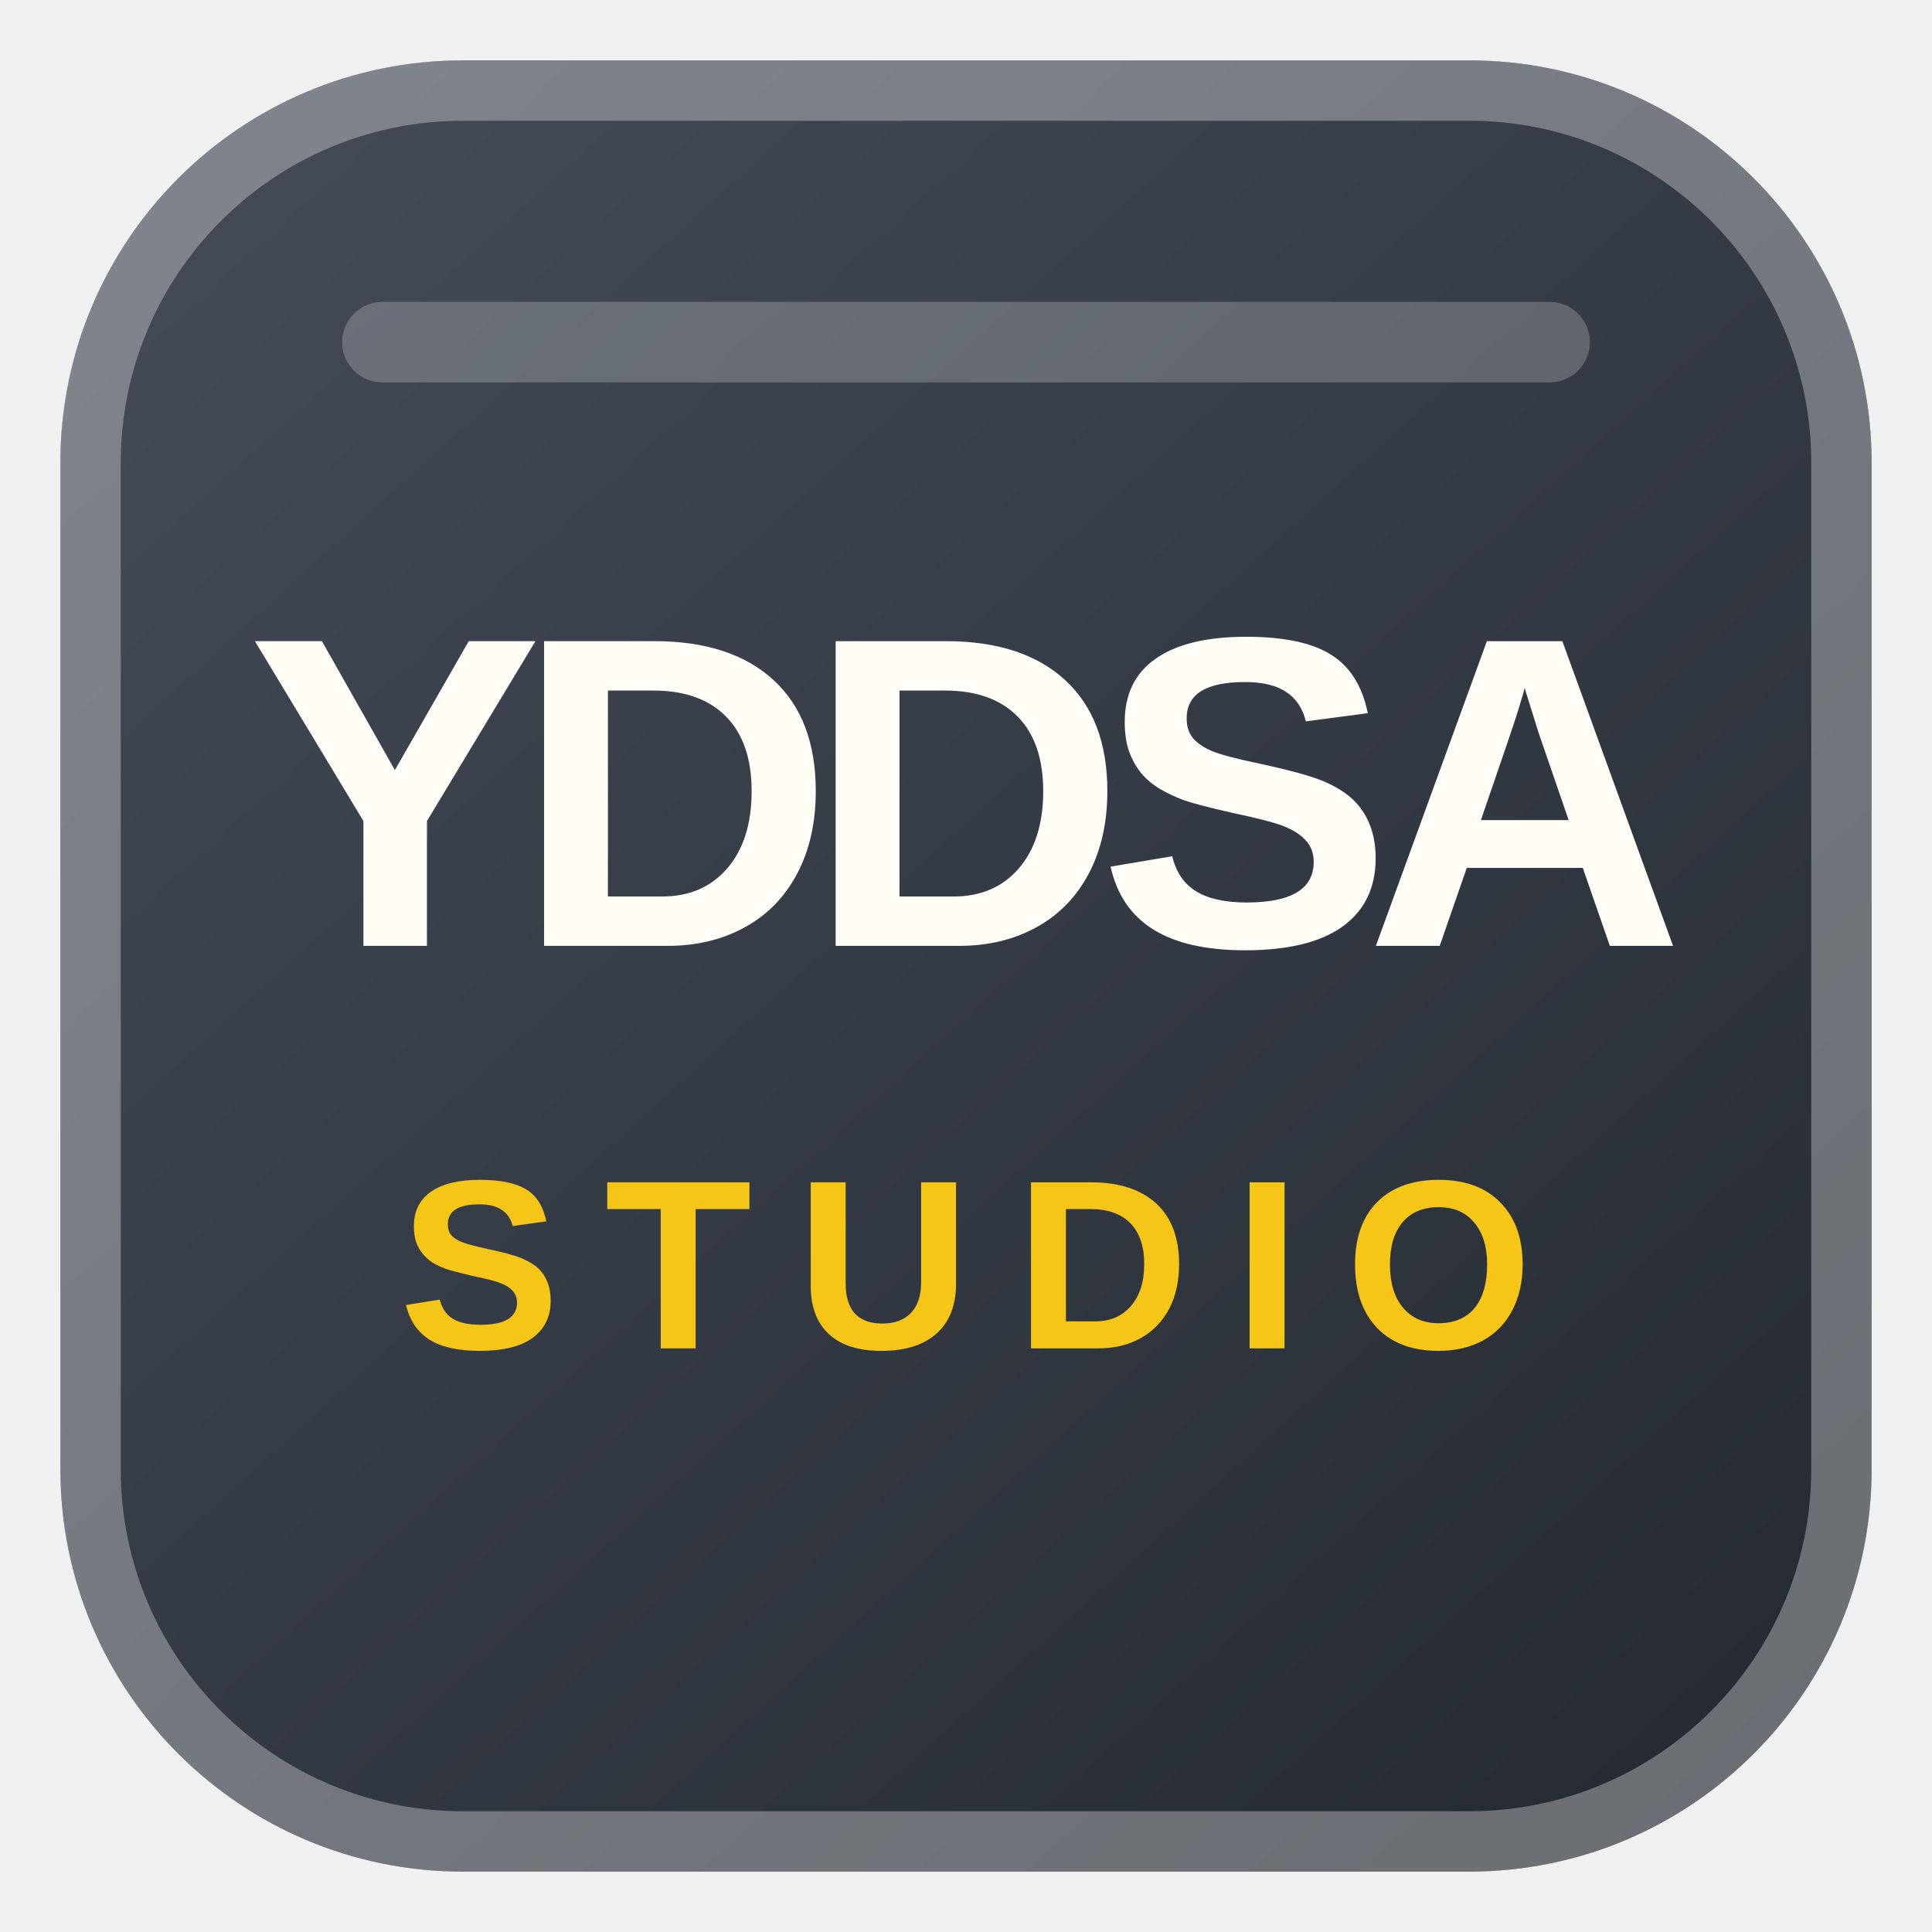
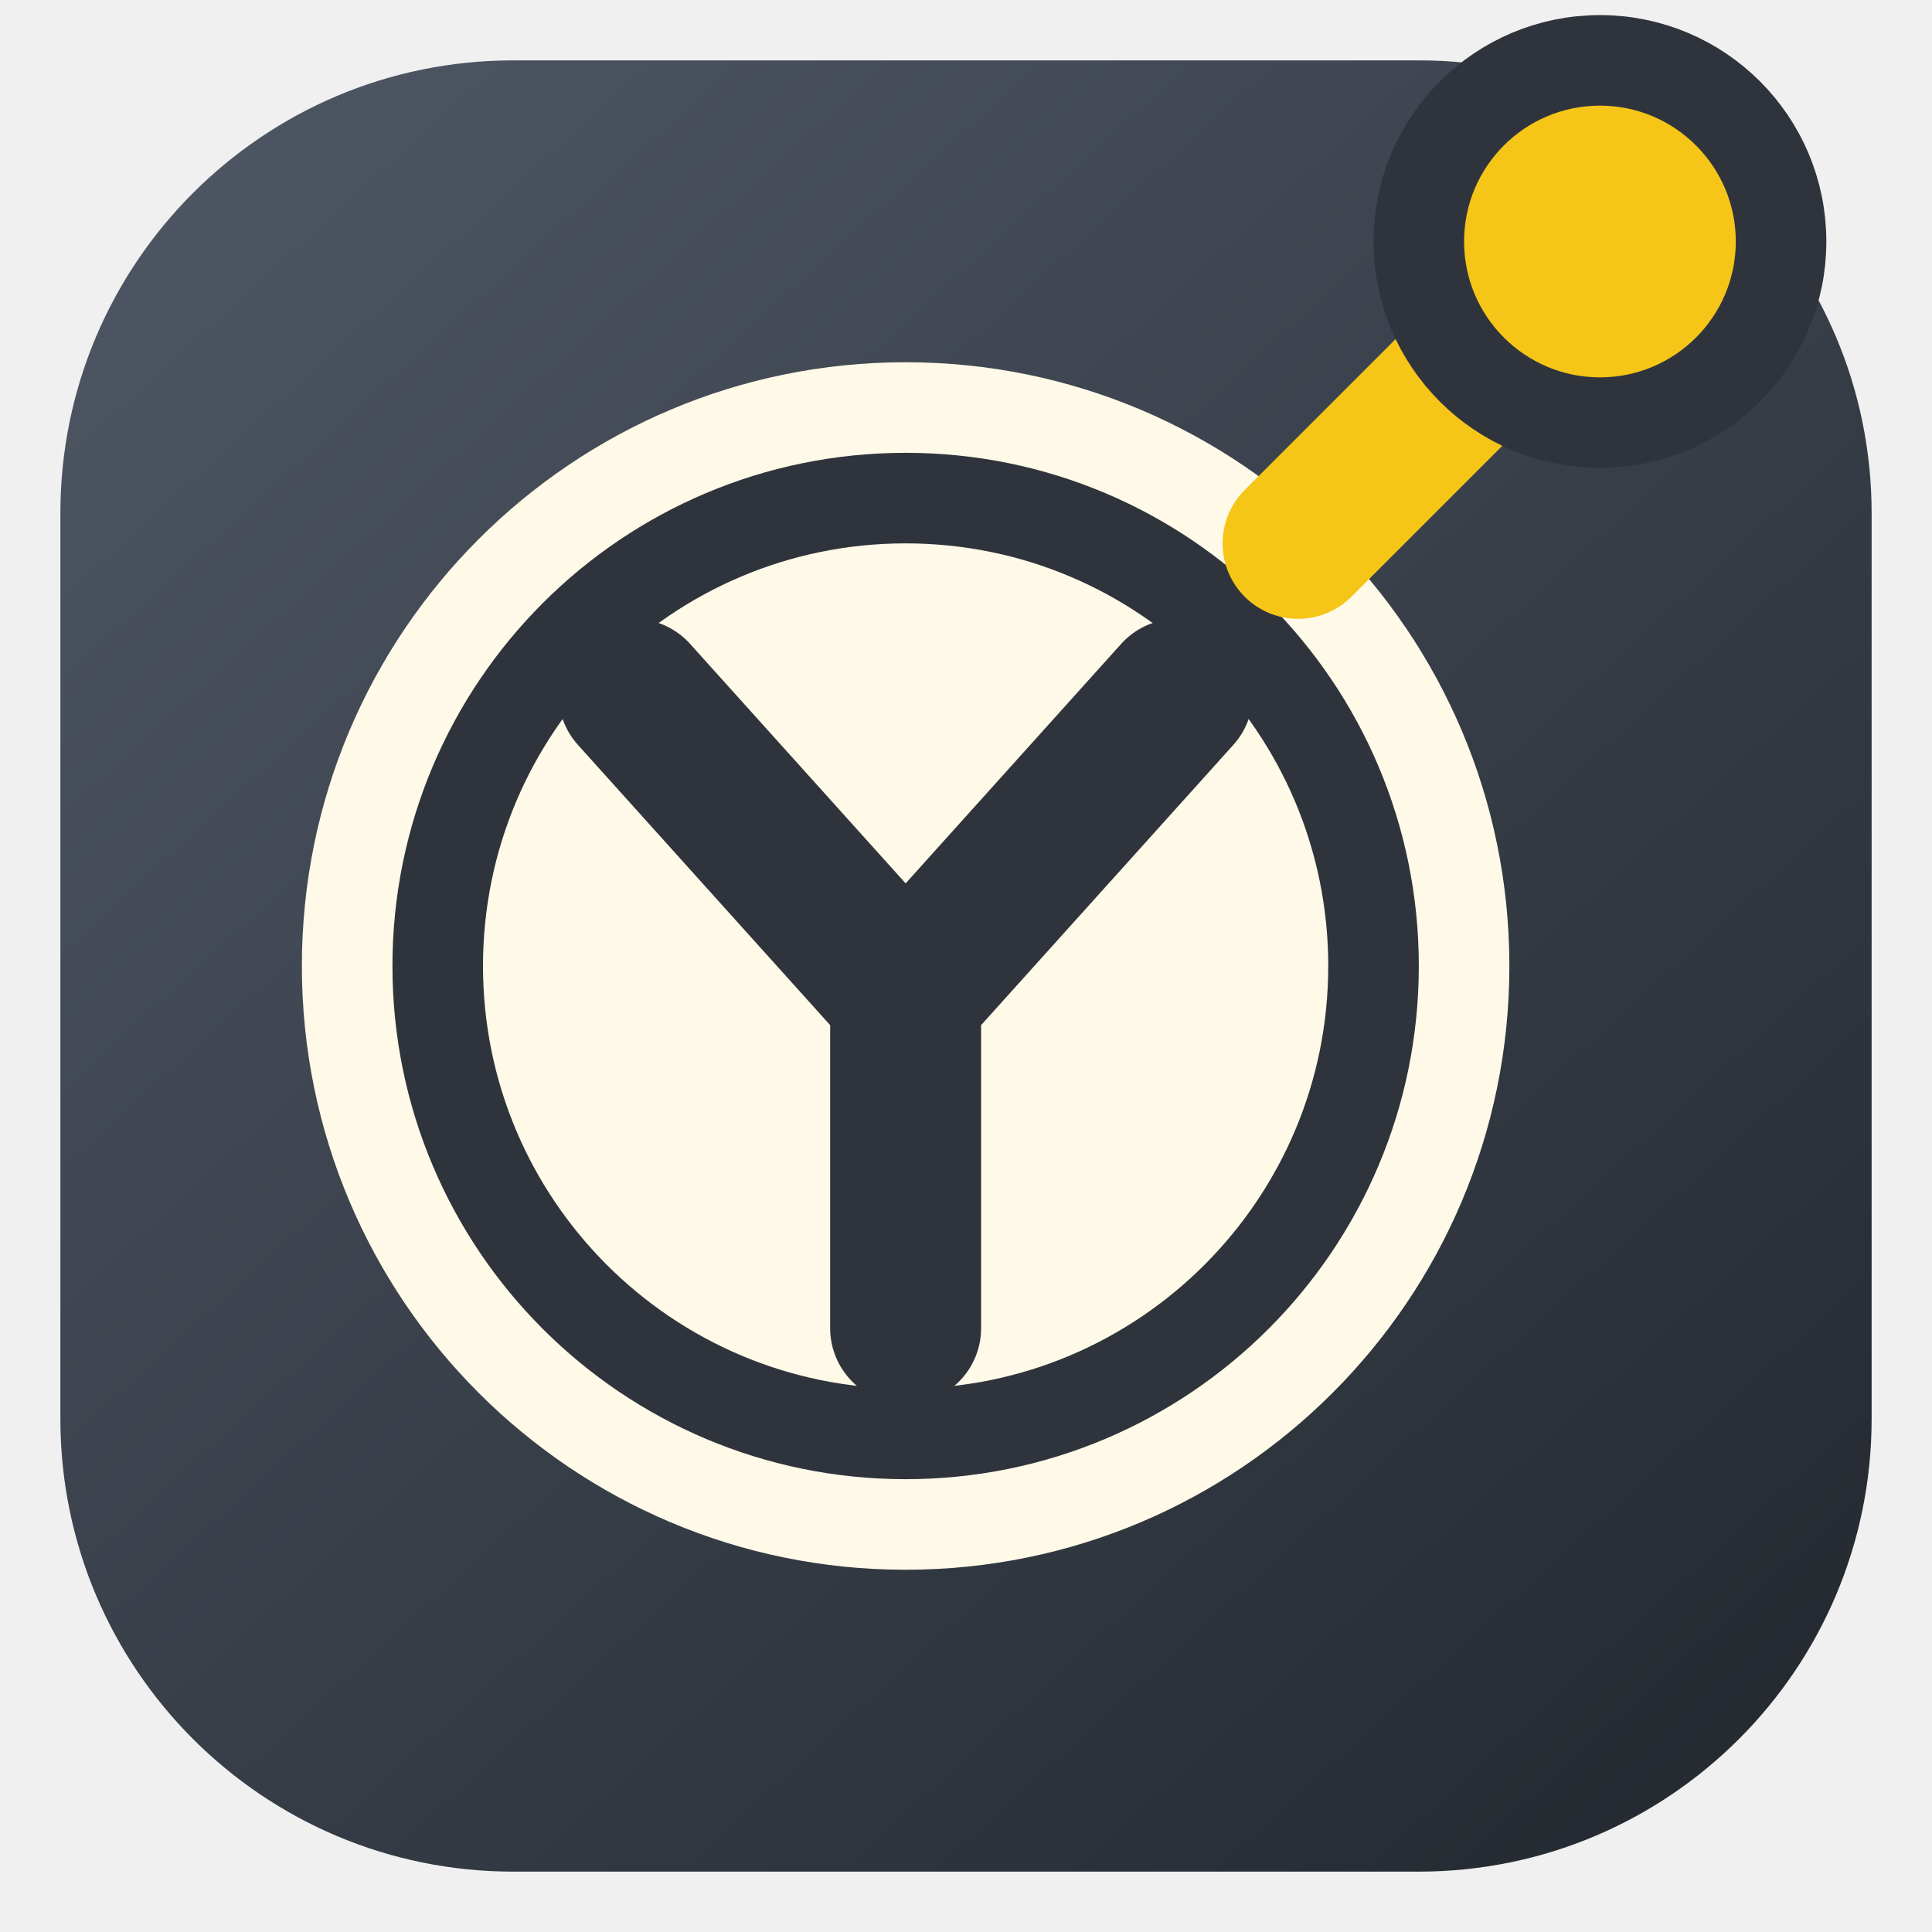
- <svg xmlns="http://www.w3.org/2000/svg" viewBox="0 0 96 96">
+ <svg xmlns="http://www.w3.org/2000/svg" viewBox="0 0 64 64" role="img" aria-label="YoDrehDenSwagAuf crank mark">
  <defs>
-     <linearGradient id="glass" x1="8" y1="4" x2="88" y2="92" gradientUnits="userSpaceOnUse">
-       <stop stop-color="#454c58" />
-       <stop offset="1" stop-color="#252a31" />
+     <linearGradient id="glass" x1="7" y1="5" x2="58" y2="61" gradientUnits="userSpaceOnUse">
+       <stop stop-color="#4d5562" />
+       <stop offset="1" stop-color="#242930" />
    </linearGradient>
  </defs>
-   <rect x="3" y="3" width="90" height="90" rx="20" fill="url(#glass)" />
-   <rect x="4.5" y="4.5" width="87" height="87" rx="18.5" fill="none" stroke="#ffffff" stroke-opacity=".32" stroke-width="3" />
-   <path d="M19 17h58" stroke="#ffffff" stroke-linecap="round" stroke-opacity=".22" stroke-width="4" />
-   <text x="48" y="47" fill="#fffdf5" font-family="Arial, Helvetica, sans-serif" font-size="22" font-weight="900" letter-spacing="-1.4" text-anchor="middle">YDDSA</text>
-   <text x="48" y="67" fill="#f5c518" font-family="Arial, Helvetica, sans-serif" font-size="12" font-weight="800" letter-spacing="2.2" text-anchor="middle">STUDIO</text>
+   <rect x="2" y="2" width="60" height="60" rx="15" fill="url(#glass)" />
+   <circle cx="30" cy="32" r="20" fill="#fff9e8" />
+   <circle cx="30" cy="32" r="15.5" fill="none" stroke="#2f343c" stroke-width="3" />
+   <path d="M21 23l9 10 9-10M30 33v11" fill="none" stroke="#2f343c" stroke-linecap="round" stroke-linejoin="round" stroke-width="5" />
+   <path d="M43 18l8-8" fill="none" stroke="#f5c518" stroke-linecap="round" stroke-width="5" />
+   <circle cx="53" cy="8" r="6" fill="#f5c518" stroke="#2f343c" stroke-width="3" />
</svg>
